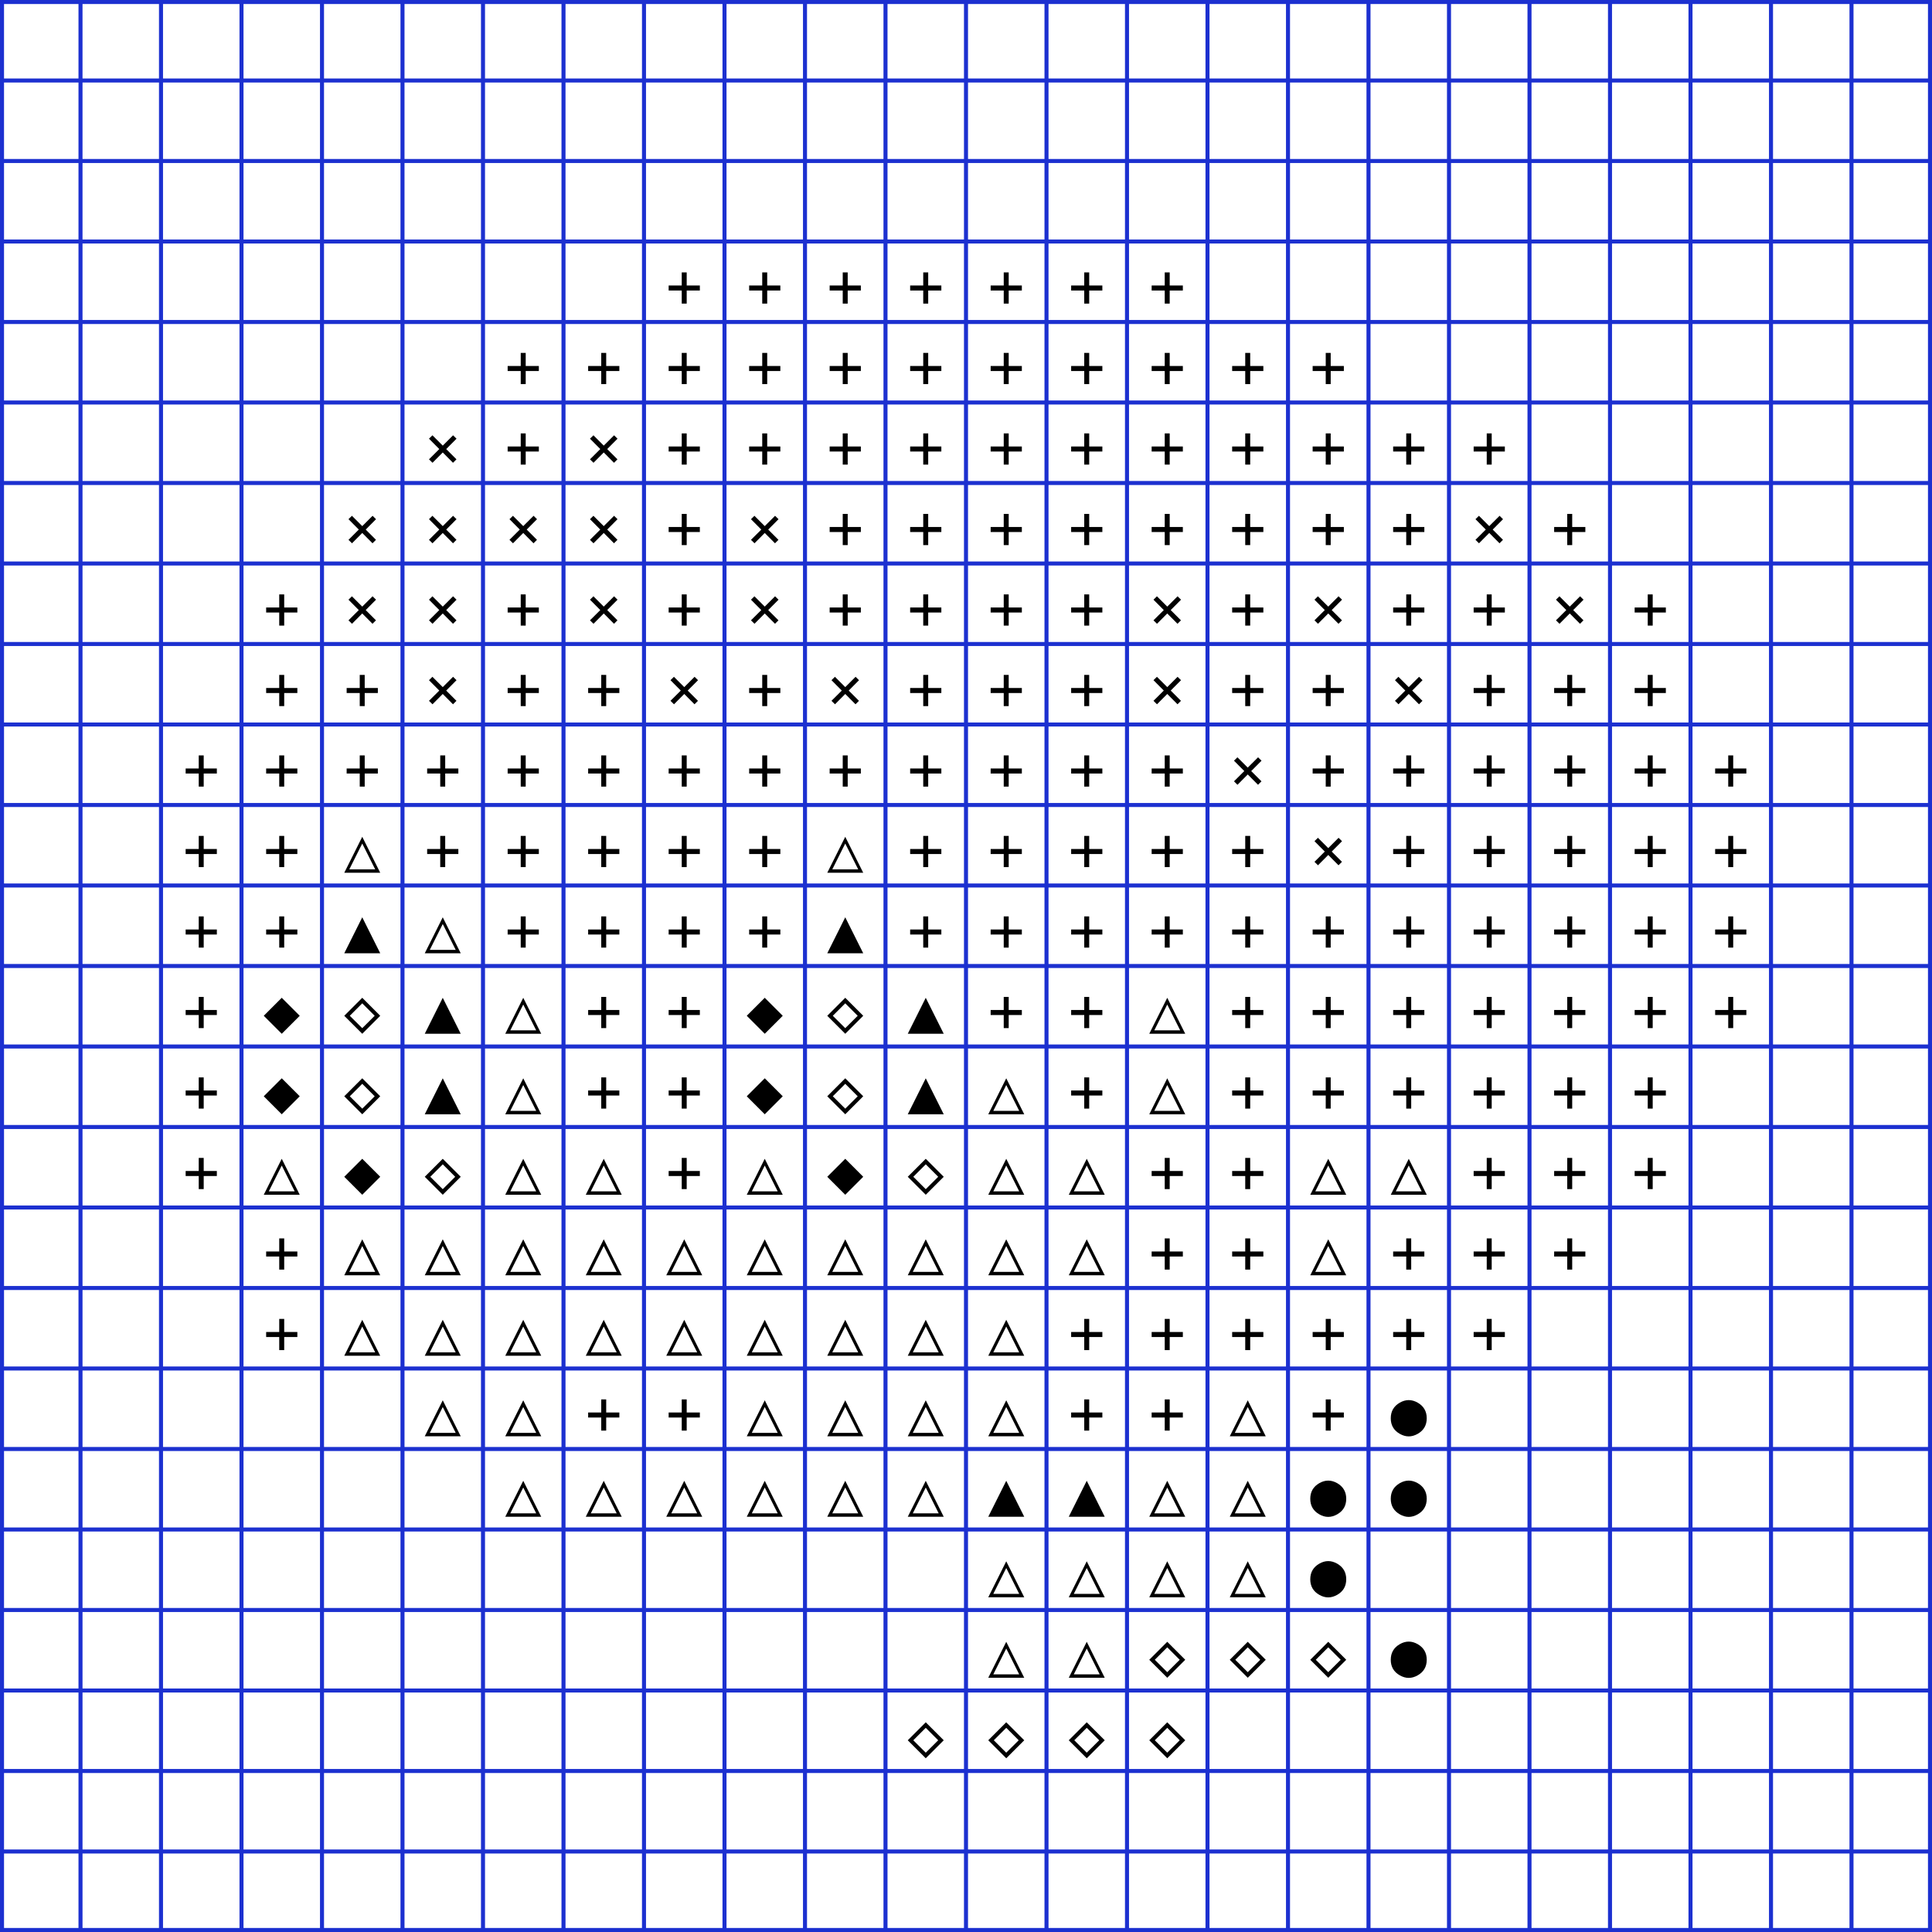
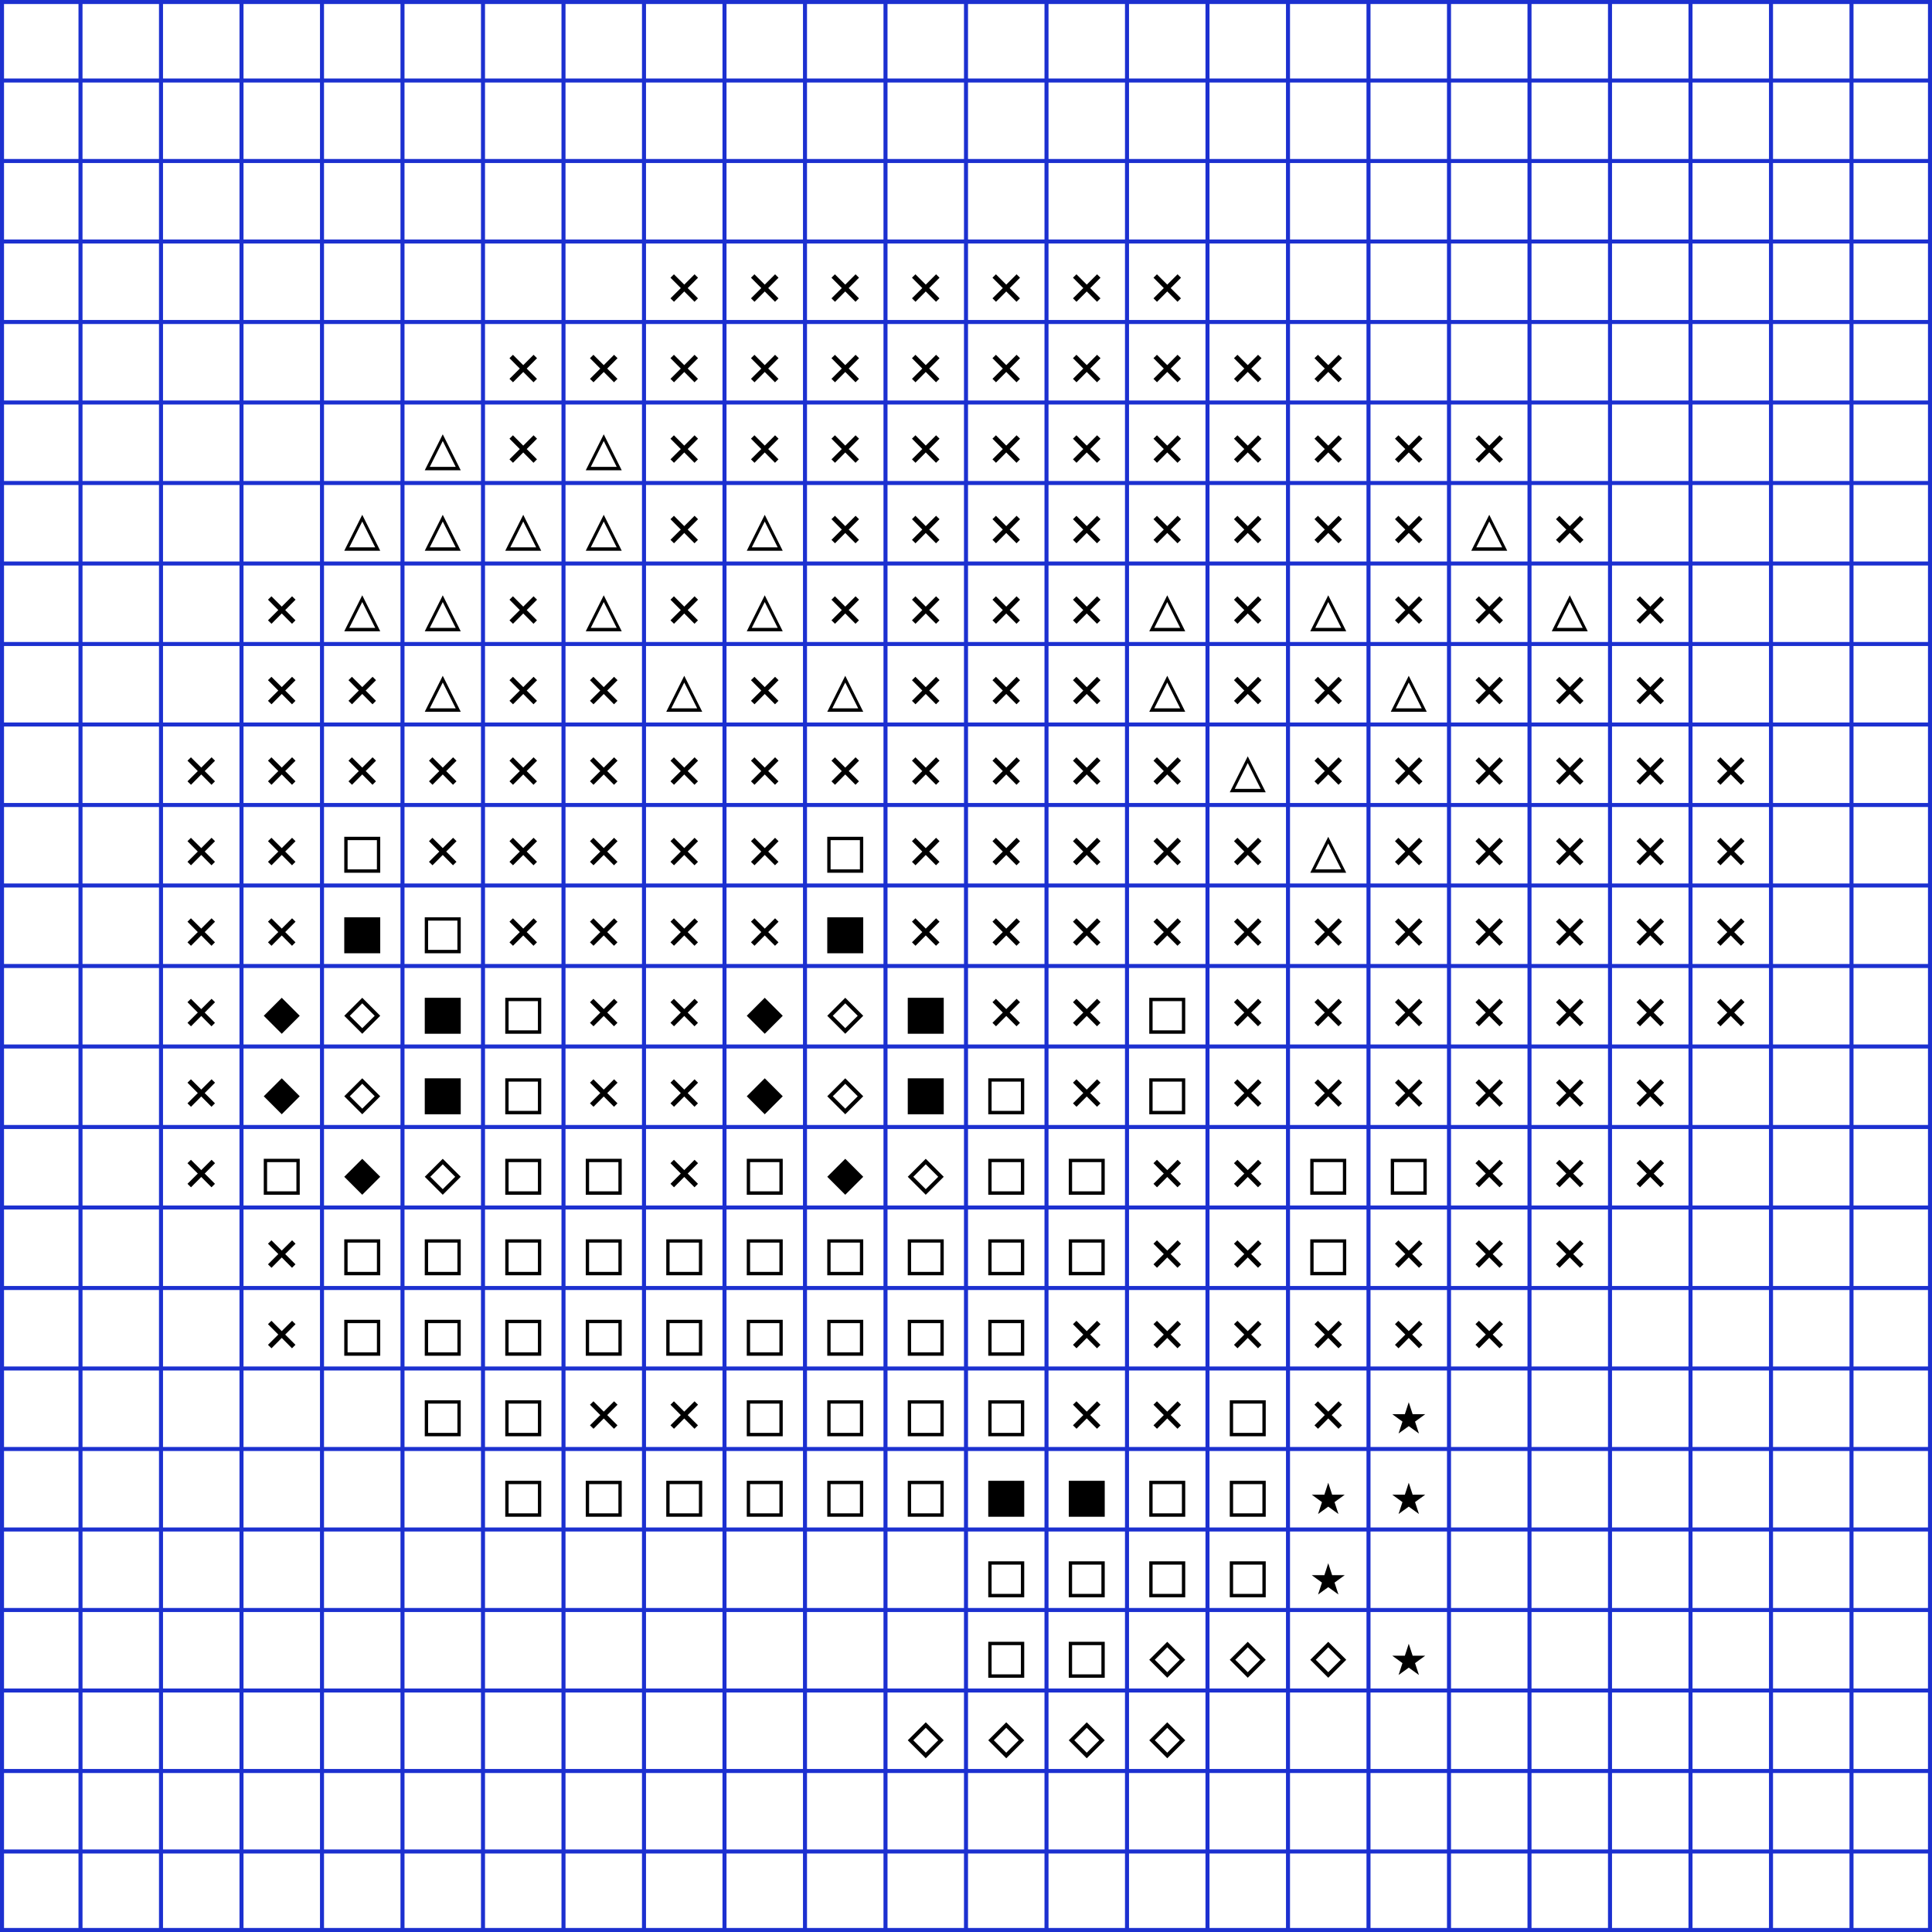
<svg xmlns="http://www.w3.org/2000/svg" width="480" height="480">
  <defs>
    <style>
      .symbol { font-family: monospace; font-size: 15px; text-anchor: middle; dominant-baseline: middle; }
    </style>
  </defs>
-   <text x="170" y="72" fill="#000000" class="symbol">+</text>
-   <text x="190" y="72" fill="#000000" class="symbol">+</text>
-   <text x="210" y="72" fill="#000000" class="symbol">+</text>
-   <text x="230" y="72" fill="#000000" class="symbol">+</text>
-   <text x="250" y="72" fill="#000000" class="symbol">+</text>
-   <text x="270" y="72" fill="#000000" class="symbol">+</text>
-   <text x="290" y="72" fill="#000000" class="symbol">+</text>
-   <text x="130" y="92" fill="#000000" class="symbol">+</text>
-   <text x="150" y="92" fill="#000000" class="symbol">+</text>
-   <text x="170" y="92" fill="#000000" class="symbol">+</text>
-   <text x="190" y="92" fill="#000000" class="symbol">+</text>
-   <text x="210" y="92" fill="#000000" class="symbol">+</text>
-   <text x="230" y="92" fill="#000000" class="symbol">+</text>
-   <text x="250" y="92" fill="#000000" class="symbol">+</text>
-   <text x="270" y="92" fill="#000000" class="symbol">+</text>
-   <text x="290" y="92" fill="#000000" class="symbol">+</text>
-   <text x="310" y="92" fill="#000000" class="symbol">+</text>
-   <text x="330" y="92" fill="#000000" class="symbol">+</text>
-   <text x="110" y="112" fill="#000000" class="symbol">×</text>
-   <text x="130" y="112" fill="#000000" class="symbol">+</text>
-   <text x="150" y="112" fill="#000000" class="symbol">×</text>
-   <text x="170" y="112" fill="#000000" class="symbol">+</text>
-   <text x="190" y="112" fill="#000000" class="symbol">+</text>
-   <text x="210" y="112" fill="#000000" class="symbol">+</text>
-   <text x="230" y="112" fill="#000000" class="symbol">+</text>
-   <text x="250" y="112" fill="#000000" class="symbol">+</text>
-   <text x="270" y="112" fill="#000000" class="symbol">+</text>
-   <text x="290" y="112" fill="#000000" class="symbol">+</text>
-   <text x="310" y="112" fill="#000000" class="symbol">+</text>
-   <text x="330" y="112" fill="#000000" class="symbol">+</text>
-   <text x="350" y="112" fill="#000000" class="symbol">+</text>
-   <text x="370" y="112" fill="#000000" class="symbol">+</text>
-   <text x="90" y="132" fill="#000000" class="symbol">×</text>
-   <text x="110" y="132" fill="#000000" class="symbol">×</text>
-   <text x="130" y="132" fill="#000000" class="symbol">×</text>
-   <text x="150" y="132" fill="#000000" class="symbol">×</text>
-   <text x="170" y="132" fill="#000000" class="symbol">+</text>
-   <text x="190" y="132" fill="#000000" class="symbol">×</text>
-   <text x="210" y="132" fill="#000000" class="symbol">+</text>
-   <text x="230" y="132" fill="#000000" class="symbol">+</text>
-   <text x="250" y="132" fill="#000000" class="symbol">+</text>
-   <text x="270" y="132" fill="#000000" class="symbol">+</text>
-   <text x="290" y="132" fill="#000000" class="symbol">+</text>
-   <text x="310" y="132" fill="#000000" class="symbol">+</text>
-   <text x="330" y="132" fill="#000000" class="symbol">+</text>
-   <text x="350" y="132" fill="#000000" class="symbol">+</text>
-   <text x="370" y="132" fill="#000000" class="symbol">×</text>
-   <text x="390" y="132" fill="#000000" class="symbol">+</text>
-   <text x="70" y="152" fill="#000000" class="symbol">+</text>
-   <text x="90" y="152" fill="#000000" class="symbol">×</text>
-   <text x="110" y="152" fill="#000000" class="symbol">×</text>
-   <text x="130" y="152" fill="#000000" class="symbol">+</text>
-   <text x="150" y="152" fill="#000000" class="symbol">×</text>
-   <text x="170" y="152" fill="#000000" class="symbol">+</text>
-   <text x="190" y="152" fill="#000000" class="symbol">×</text>
-   <text x="210" y="152" fill="#000000" class="symbol">+</text>
-   <text x="230" y="152" fill="#000000" class="symbol">+</text>
-   <text x="250" y="152" fill="#000000" class="symbol">+</text>
-   <text x="270" y="152" fill="#000000" class="symbol">+</text>
-   <text x="290" y="152" fill="#000000" class="symbol">×</text>
-   <text x="310" y="152" fill="#000000" class="symbol">+</text>
-   <text x="330" y="152" fill="#000000" class="symbol">×</text>
-   <text x="350" y="152" fill="#000000" class="symbol">+</text>
-   <text x="370" y="152" fill="#000000" class="symbol">+</text>
-   <text x="390" y="152" fill="#000000" class="symbol">×</text>
-   <text x="410" y="152" fill="#000000" class="symbol">+</text>
-   <text x="70" y="172" fill="#000000" class="symbol">+</text>
-   <text x="90" y="172" fill="#000000" class="symbol">+</text>
-   <text x="110" y="172" fill="#000000" class="symbol">×</text>
-   <text x="130" y="172" fill="#000000" class="symbol">+</text>
-   <text x="150" y="172" fill="#000000" class="symbol">+</text>
-   <text x="170" y="172" fill="#000000" class="symbol">×</text>
-   <text x="190" y="172" fill="#000000" class="symbol">+</text>
-   <text x="210" y="172" fill="#000000" class="symbol">×</text>
-   <text x="230" y="172" fill="#000000" class="symbol">+</text>
-   <text x="250" y="172" fill="#000000" class="symbol">+</text>
-   <text x="270" y="172" fill="#000000" class="symbol">+</text>
-   <text x="290" y="172" fill="#000000" class="symbol">×</text>
-   <text x="310" y="172" fill="#000000" class="symbol">+</text>
-   <text x="330" y="172" fill="#000000" class="symbol">+</text>
-   <text x="350" y="172" fill="#000000" class="symbol">×</text>
-   <text x="370" y="172" fill="#000000" class="symbol">+</text>
-   <text x="390" y="172" fill="#000000" class="symbol">+</text>
-   <text x="410" y="172" fill="#000000" class="symbol">+</text>
-   <text x="50" y="192" fill="#000000" class="symbol">+</text>
-   <text x="70" y="192" fill="#000000" class="symbol">+</text>
-   <text x="90" y="192" fill="#000000" class="symbol">+</text>
-   <text x="110" y="192" fill="#000000" class="symbol">+</text>
-   <text x="130" y="192" fill="#000000" class="symbol">+</text>
-   <text x="150" y="192" fill="#000000" class="symbol">+</text>
-   <text x="170" y="192" fill="#000000" class="symbol">+</text>
-   <text x="190" y="192" fill="#000000" class="symbol">+</text>
-   <text x="210" y="192" fill="#000000" class="symbol">+</text>
-   <text x="230" y="192" fill="#000000" class="symbol">+</text>
-   <text x="250" y="192" fill="#000000" class="symbol">+</text>
-   <text x="270" y="192" fill="#000000" class="symbol">+</text>
-   <text x="290" y="192" fill="#000000" class="symbol">+</text>
-   <text x="310" y="192" fill="#000000" class="symbol">×</text>
-   <text x="330" y="192" fill="#000000" class="symbol">+</text>
-   <text x="350" y="192" fill="#000000" class="symbol">+</text>
-   <text x="370" y="192" fill="#000000" class="symbol">+</text>
-   <text x="390" y="192" fill="#000000" class="symbol">+</text>
-   <text x="410" y="192" fill="#000000" class="symbol">+</text>
-   <text x="430" y="192" fill="#000000" class="symbol">+</text>
-   <text x="50" y="212" fill="#000000" class="symbol">+</text>
-   <text x="70" y="212" fill="#000000" class="symbol">+</text>
-   <text x="90" y="212" fill="#000000" class="symbol">△</text>
-   <text x="110" y="212" fill="#000000" class="symbol">+</text>
-   <text x="130" y="212" fill="#000000" class="symbol">+</text>
-   <text x="150" y="212" fill="#000000" class="symbol">+</text>
-   <text x="170" y="212" fill="#000000" class="symbol">+</text>
-   <text x="190" y="212" fill="#000000" class="symbol">+</text>
-   <text x="210" y="212" fill="#000000" class="symbol">△</text>
-   <text x="230" y="212" fill="#000000" class="symbol">+</text>
-   <text x="250" y="212" fill="#000000" class="symbol">+</text>
-   <text x="270" y="212" fill="#000000" class="symbol">+</text>
-   <text x="290" y="212" fill="#000000" class="symbol">+</text>
-   <text x="310" y="212" fill="#000000" class="symbol">+</text>
-   <text x="330" y="212" fill="#000000" class="symbol">×</text>
-   <text x="350" y="212" fill="#000000" class="symbol">+</text>
-   <text x="370" y="212" fill="#000000" class="symbol">+</text>
-   <text x="390" y="212" fill="#000000" class="symbol">+</text>
-   <text x="410" y="212" fill="#000000" class="symbol">+</text>
-   <text x="430" y="212" fill="#000000" class="symbol">+</text>
-   <text x="50" y="232" fill="#000000" class="symbol">+</text>
-   <text x="70" y="232" fill="#000000" class="symbol">+</text>
-   <text x="90" y="232" fill="#000000" class="symbol">▲</text>
-   <text x="110" y="232" fill="#000000" class="symbol">△</text>
-   <text x="130" y="232" fill="#000000" class="symbol">+</text>
-   <text x="150" y="232" fill="#000000" class="symbol">+</text>
-   <text x="170" y="232" fill="#000000" class="symbol">+</text>
-   <text x="190" y="232" fill="#000000" class="symbol">+</text>
-   <text x="210" y="232" fill="#000000" class="symbol">▲</text>
-   <text x="230" y="232" fill="#000000" class="symbol">+</text>
-   <text x="250" y="232" fill="#000000" class="symbol">+</text>
-   <text x="270" y="232" fill="#000000" class="symbol">+</text>
-   <text x="290" y="232" fill="#000000" class="symbol">+</text>
-   <text x="310" y="232" fill="#000000" class="symbol">+</text>
-   <text x="330" y="232" fill="#000000" class="symbol">+</text>
-   <text x="350" y="232" fill="#000000" class="symbol">+</text>
-   <text x="370" y="232" fill="#000000" class="symbol">+</text>
-   <text x="390" y="232" fill="#000000" class="symbol">+</text>
-   <text x="410" y="232" fill="#000000" class="symbol">+</text>
-   <text x="430" y="232" fill="#000000" class="symbol">+</text>
-   <text x="50" y="252" fill="#000000" class="symbol">+</text>
+   <text x="170" y="72" fill="#000000" class="symbol">×</text>
+   <text x="190" y="72" fill="#000000" class="symbol">×</text>
+   <text x="210" y="72" fill="#000000" class="symbol">×</text>
+   <text x="230" y="72" fill="#000000" class="symbol">×</text>
+   <text x="250" y="72" fill="#000000" class="symbol">×</text>
+   <text x="270" y="72" fill="#000000" class="symbol">×</text>
+   <text x="290" y="72" fill="#000000" class="symbol">×</text>
+   <text x="130" y="92" fill="#000000" class="symbol">×</text>
+   <text x="150" y="92" fill="#000000" class="symbol">×</text>
+   <text x="170" y="92" fill="#000000" class="symbol">×</text>
+   <text x="190" y="92" fill="#000000" class="symbol">×</text>
+   <text x="210" y="92" fill="#000000" class="symbol">×</text>
+   <text x="230" y="92" fill="#000000" class="symbol">×</text>
+   <text x="250" y="92" fill="#000000" class="symbol">×</text>
+   <text x="270" y="92" fill="#000000" class="symbol">×</text>
+   <text x="290" y="92" fill="#000000" class="symbol">×</text>
+   <text x="310" y="92" fill="#000000" class="symbol">×</text>
+   <text x="330" y="92" fill="#000000" class="symbol">×</text>
+   <text x="110" y="112" fill="#000000" class="symbol">△</text>
+   <text x="130" y="112" fill="#000000" class="symbol">×</text>
+   <text x="150" y="112" fill="#000000" class="symbol">△</text>
+   <text x="170" y="112" fill="#000000" class="symbol">×</text>
+   <text x="190" y="112" fill="#000000" class="symbol">×</text>
+   <text x="210" y="112" fill="#000000" class="symbol">×</text>
+   <text x="230" y="112" fill="#000000" class="symbol">×</text>
+   <text x="250" y="112" fill="#000000" class="symbol">×</text>
+   <text x="270" y="112" fill="#000000" class="symbol">×</text>
+   <text x="290" y="112" fill="#000000" class="symbol">×</text>
+   <text x="310" y="112" fill="#000000" class="symbol">×</text>
+   <text x="330" y="112" fill="#000000" class="symbol">×</text>
+   <text x="350" y="112" fill="#000000" class="symbol">×</text>
+   <text x="370" y="112" fill="#000000" class="symbol">×</text>
+   <text x="90" y="132" fill="#000000" class="symbol">△</text>
+   <text x="110" y="132" fill="#000000" class="symbol">△</text>
+   <text x="130" y="132" fill="#000000" class="symbol">△</text>
+   <text x="150" y="132" fill="#000000" class="symbol">△</text>
+   <text x="170" y="132" fill="#000000" class="symbol">×</text>
+   <text x="190" y="132" fill="#000000" class="symbol">△</text>
+   <text x="210" y="132" fill="#000000" class="symbol">×</text>
+   <text x="230" y="132" fill="#000000" class="symbol">×</text>
+   <text x="250" y="132" fill="#000000" class="symbol">×</text>
+   <text x="270" y="132" fill="#000000" class="symbol">×</text>
+   <text x="290" y="132" fill="#000000" class="symbol">×</text>
+   <text x="310" y="132" fill="#000000" class="symbol">×</text>
+   <text x="330" y="132" fill="#000000" class="symbol">×</text>
+   <text x="350" y="132" fill="#000000" class="symbol">×</text>
+   <text x="370" y="132" fill="#000000" class="symbol">△</text>
+   <text x="390" y="132" fill="#000000" class="symbol">×</text>
+   <text x="70" y="152" fill="#000000" class="symbol">×</text>
+   <text x="90" y="152" fill="#000000" class="symbol">△</text>
+   <text x="110" y="152" fill="#000000" class="symbol">△</text>
+   <text x="130" y="152" fill="#000000" class="symbol">×</text>
+   <text x="150" y="152" fill="#000000" class="symbol">△</text>
+   <text x="170" y="152" fill="#000000" class="symbol">×</text>
+   <text x="190" y="152" fill="#000000" class="symbol">△</text>
+   <text x="210" y="152" fill="#000000" class="symbol">×</text>
+   <text x="230" y="152" fill="#000000" class="symbol">×</text>
+   <text x="250" y="152" fill="#000000" class="symbol">×</text>
+   <text x="270" y="152" fill="#000000" class="symbol">×</text>
+   <text x="290" y="152" fill="#000000" class="symbol">△</text>
+   <text x="310" y="152" fill="#000000" class="symbol">×</text>
+   <text x="330" y="152" fill="#000000" class="symbol">△</text>
+   <text x="350" y="152" fill="#000000" class="symbol">×</text>
+   <text x="370" y="152" fill="#000000" class="symbol">×</text>
+   <text x="390" y="152" fill="#000000" class="symbol">△</text>
+   <text x="410" y="152" fill="#000000" class="symbol">×</text>
+   <text x="70" y="172" fill="#000000" class="symbol">×</text>
+   <text x="90" y="172" fill="#000000" class="symbol">×</text>
+   <text x="110" y="172" fill="#000000" class="symbol">△</text>
+   <text x="130" y="172" fill="#000000" class="symbol">×</text>
+   <text x="150" y="172" fill="#000000" class="symbol">×</text>
+   <text x="170" y="172" fill="#000000" class="symbol">△</text>
+   <text x="190" y="172" fill="#000000" class="symbol">×</text>
+   <text x="210" y="172" fill="#000000" class="symbol">△</text>
+   <text x="230" y="172" fill="#000000" class="symbol">×</text>
+   <text x="250" y="172" fill="#000000" class="symbol">×</text>
+   <text x="270" y="172" fill="#000000" class="symbol">×</text>
+   <text x="290" y="172" fill="#000000" class="symbol">△</text>
+   <text x="310" y="172" fill="#000000" class="symbol">×</text>
+   <text x="330" y="172" fill="#000000" class="symbol">×</text>
+   <text x="350" y="172" fill="#000000" class="symbol">△</text>
+   <text x="370" y="172" fill="#000000" class="symbol">×</text>
+   <text x="390" y="172" fill="#000000" class="symbol">×</text>
+   <text x="410" y="172" fill="#000000" class="symbol">×</text>
+   <text x="50" y="192" fill="#000000" class="symbol">×</text>
+   <text x="70" y="192" fill="#000000" class="symbol">×</text>
+   <text x="90" y="192" fill="#000000" class="symbol">×</text>
+   <text x="110" y="192" fill="#000000" class="symbol">×</text>
+   <text x="130" y="192" fill="#000000" class="symbol">×</text>
+   <text x="150" y="192" fill="#000000" class="symbol">×</text>
+   <text x="170" y="192" fill="#000000" class="symbol">×</text>
+   <text x="190" y="192" fill="#000000" class="symbol">×</text>
+   <text x="210" y="192" fill="#000000" class="symbol">×</text>
+   <text x="230" y="192" fill="#000000" class="symbol">×</text>
+   <text x="250" y="192" fill="#000000" class="symbol">×</text>
+   <text x="270" y="192" fill="#000000" class="symbol">×</text>
+   <text x="290" y="192" fill="#000000" class="symbol">×</text>
+   <text x="310" y="192" fill="#000000" class="symbol">△</text>
+   <text x="330" y="192" fill="#000000" class="symbol">×</text>
+   <text x="350" y="192" fill="#000000" class="symbol">×</text>
+   <text x="370" y="192" fill="#000000" class="symbol">×</text>
+   <text x="390" y="192" fill="#000000" class="symbol">×</text>
+   <text x="410" y="192" fill="#000000" class="symbol">×</text>
+   <text x="430" y="192" fill="#000000" class="symbol">×</text>
+   <text x="50" y="212" fill="#000000" class="symbol">×</text>
+   <text x="70" y="212" fill="#000000" class="symbol">×</text>
+   <text x="90" y="212" fill="#000000" class="symbol">□</text>
+   <text x="110" y="212" fill="#000000" class="symbol">×</text>
+   <text x="130" y="212" fill="#000000" class="symbol">×</text>
+   <text x="150" y="212" fill="#000000" class="symbol">×</text>
+   <text x="170" y="212" fill="#000000" class="symbol">×</text>
+   <text x="190" y="212" fill="#000000" class="symbol">×</text>
+   <text x="210" y="212" fill="#000000" class="symbol">□</text>
+   <text x="230" y="212" fill="#000000" class="symbol">×</text>
+   <text x="250" y="212" fill="#000000" class="symbol">×</text>
+   <text x="270" y="212" fill="#000000" class="symbol">×</text>
+   <text x="290" y="212" fill="#000000" class="symbol">×</text>
+   <text x="310" y="212" fill="#000000" class="symbol">×</text>
+   <text x="330" y="212" fill="#000000" class="symbol">△</text>
+   <text x="350" y="212" fill="#000000" class="symbol">×</text>
+   <text x="370" y="212" fill="#000000" class="symbol">×</text>
+   <text x="390" y="212" fill="#000000" class="symbol">×</text>
+   <text x="410" y="212" fill="#000000" class="symbol">×</text>
+   <text x="430" y="212" fill="#000000" class="symbol">×</text>
+   <text x="50" y="232" fill="#000000" class="symbol">×</text>
+   <text x="70" y="232" fill="#000000" class="symbol">×</text>
+   <text x="90" y="232" fill="#000000" class="symbol">■</text>
+   <text x="110" y="232" fill="#000000" class="symbol">□</text>
+   <text x="130" y="232" fill="#000000" class="symbol">×</text>
+   <text x="150" y="232" fill="#000000" class="symbol">×</text>
+   <text x="170" y="232" fill="#000000" class="symbol">×</text>
+   <text x="190" y="232" fill="#000000" class="symbol">×</text>
+   <text x="210" y="232" fill="#000000" class="symbol">■</text>
+   <text x="230" y="232" fill="#000000" class="symbol">×</text>
+   <text x="250" y="232" fill="#000000" class="symbol">×</text>
+   <text x="270" y="232" fill="#000000" class="symbol">×</text>
+   <text x="290" y="232" fill="#000000" class="symbol">×</text>
+   <text x="310" y="232" fill="#000000" class="symbol">×</text>
+   <text x="330" y="232" fill="#000000" class="symbol">×</text>
+   <text x="350" y="232" fill="#000000" class="symbol">×</text>
+   <text x="370" y="232" fill="#000000" class="symbol">×</text>
+   <text x="390" y="232" fill="#000000" class="symbol">×</text>
+   <text x="410" y="232" fill="#000000" class="symbol">×</text>
+   <text x="430" y="232" fill="#000000" class="symbol">×</text>
+   <text x="50" y="252" fill="#000000" class="symbol">×</text>
  <text x="70" y="252" fill="#000000" class="symbol">◆</text>
  <text x="90" y="252" fill="#000000" class="symbol">◇</text>
-   <text x="110" y="252" fill="#000000" class="symbol">▲</text>
-   <text x="130" y="252" fill="#000000" class="symbol">△</text>
-   <text x="150" y="252" fill="#000000" class="symbol">+</text>
-   <text x="170" y="252" fill="#000000" class="symbol">+</text>
+   <text x="110" y="252" fill="#000000" class="symbol">■</text>
+   <text x="130" y="252" fill="#000000" class="symbol">□</text>
+   <text x="150" y="252" fill="#000000" class="symbol">×</text>
+   <text x="170" y="252" fill="#000000" class="symbol">×</text>
  <text x="190" y="252" fill="#000000" class="symbol">◆</text>
  <text x="210" y="252" fill="#000000" class="symbol">◇</text>
-   <text x="230" y="252" fill="#000000" class="symbol">▲</text>
-   <text x="250" y="252" fill="#000000" class="symbol">+</text>
-   <text x="270" y="252" fill="#000000" class="symbol">+</text>
-   <text x="290" y="252" fill="#000000" class="symbol">△</text>
-   <text x="310" y="252" fill="#000000" class="symbol">+</text>
-   <text x="330" y="252" fill="#000000" class="symbol">+</text>
-   <text x="350" y="252" fill="#000000" class="symbol">+</text>
-   <text x="370" y="252" fill="#000000" class="symbol">+</text>
-   <text x="390" y="252" fill="#000000" class="symbol">+</text>
-   <text x="410" y="252" fill="#000000" class="symbol">+</text>
-   <text x="430" y="252" fill="#000000" class="symbol">+</text>
-   <text x="50" y="272" fill="#000000" class="symbol">+</text>
+   <text x="230" y="252" fill="#000000" class="symbol">■</text>
+   <text x="250" y="252" fill="#000000" class="symbol">×</text>
+   <text x="270" y="252" fill="#000000" class="symbol">×</text>
+   <text x="290" y="252" fill="#000000" class="symbol">□</text>
+   <text x="310" y="252" fill="#000000" class="symbol">×</text>
+   <text x="330" y="252" fill="#000000" class="symbol">×</text>
+   <text x="350" y="252" fill="#000000" class="symbol">×</text>
+   <text x="370" y="252" fill="#000000" class="symbol">×</text>
+   <text x="390" y="252" fill="#000000" class="symbol">×</text>
+   <text x="410" y="252" fill="#000000" class="symbol">×</text>
+   <text x="430" y="252" fill="#000000" class="symbol">×</text>
+   <text x="50" y="272" fill="#000000" class="symbol">×</text>
  <text x="70" y="272" fill="#000000" class="symbol">◆</text>
  <text x="90" y="272" fill="#000000" class="symbol">◇</text>
-   <text x="110" y="272" fill="#000000" class="symbol">▲</text>
-   <text x="130" y="272" fill="#000000" class="symbol">△</text>
-   <text x="150" y="272" fill="#000000" class="symbol">+</text>
-   <text x="170" y="272" fill="#000000" class="symbol">+</text>
+   <text x="110" y="272" fill="#000000" class="symbol">■</text>
+   <text x="130" y="272" fill="#000000" class="symbol">□</text>
+   <text x="150" y="272" fill="#000000" class="symbol">×</text>
+   <text x="170" y="272" fill="#000000" class="symbol">×</text>
  <text x="190" y="272" fill="#000000" class="symbol">◆</text>
  <text x="210" y="272" fill="#000000" class="symbol">◇</text>
-   <text x="230" y="272" fill="#000000" class="symbol">▲</text>
-   <text x="250" y="272" fill="#000000" class="symbol">△</text>
-   <text x="270" y="272" fill="#000000" class="symbol">+</text>
-   <text x="290" y="272" fill="#000000" class="symbol">△</text>
-   <text x="310" y="272" fill="#000000" class="symbol">+</text>
-   <text x="330" y="272" fill="#000000" class="symbol">+</text>
-   <text x="350" y="272" fill="#000000" class="symbol">+</text>
-   <text x="370" y="272" fill="#000000" class="symbol">+</text>
-   <text x="390" y="272" fill="#000000" class="symbol">+</text>
-   <text x="410" y="272" fill="#000000" class="symbol">+</text>
-   <text x="50" y="292" fill="#000000" class="symbol">+</text>
-   <text x="70" y="292" fill="#000000" class="symbol">△</text>
+   <text x="230" y="272" fill="#000000" class="symbol">■</text>
+   <text x="250" y="272" fill="#000000" class="symbol">□</text>
+   <text x="270" y="272" fill="#000000" class="symbol">×</text>
+   <text x="290" y="272" fill="#000000" class="symbol">□</text>
+   <text x="310" y="272" fill="#000000" class="symbol">×</text>
+   <text x="330" y="272" fill="#000000" class="symbol">×</text>
+   <text x="350" y="272" fill="#000000" class="symbol">×</text>
+   <text x="370" y="272" fill="#000000" class="symbol">×</text>
+   <text x="390" y="272" fill="#000000" class="symbol">×</text>
+   <text x="410" y="272" fill="#000000" class="symbol">×</text>
+   <text x="50" y="292" fill="#000000" class="symbol">×</text>
+   <text x="70" y="292" fill="#000000" class="symbol">□</text>
  <text x="90" y="292" fill="#000000" class="symbol">◆</text>
  <text x="110" y="292" fill="#000000" class="symbol">◇</text>
-   <text x="130" y="292" fill="#000000" class="symbol">△</text>
-   <text x="150" y="292" fill="#000000" class="symbol">△</text>
-   <text x="170" y="292" fill="#000000" class="symbol">+</text>
-   <text x="190" y="292" fill="#000000" class="symbol">△</text>
+   <text x="130" y="292" fill="#000000" class="symbol">□</text>
+   <text x="150" y="292" fill="#000000" class="symbol">□</text>
+   <text x="170" y="292" fill="#000000" class="symbol">×</text>
+   <text x="190" y="292" fill="#000000" class="symbol">□</text>
  <text x="210" y="292" fill="#000000" class="symbol">◆</text>
  <text x="230" y="292" fill="#000000" class="symbol">◇</text>
-   <text x="250" y="292" fill="#000000" class="symbol">△</text>
-   <text x="270" y="292" fill="#000000" class="symbol">△</text>
-   <text x="290" y="292" fill="#000000" class="symbol">+</text>
-   <text x="310" y="292" fill="#000000" class="symbol">+</text>
-   <text x="330" y="292" fill="#000000" class="symbol">△</text>
-   <text x="350" y="292" fill="#000000" class="symbol">△</text>
-   <text x="370" y="292" fill="#000000" class="symbol">+</text>
-   <text x="390" y="292" fill="#000000" class="symbol">+</text>
-   <text x="410" y="292" fill="#000000" class="symbol">+</text>
-   <text x="70" y="312" fill="#000000" class="symbol">+</text>
-   <text x="90" y="312" fill="#000000" class="symbol">△</text>
-   <text x="110" y="312" fill="#000000" class="symbol">△</text>
-   <text x="130" y="312" fill="#000000" class="symbol">△</text>
-   <text x="150" y="312" fill="#000000" class="symbol">△</text>
-   <text x="170" y="312" fill="#000000" class="symbol">△</text>
-   <text x="190" y="312" fill="#000000" class="symbol">△</text>
-   <text x="210" y="312" fill="#000000" class="symbol">△</text>
-   <text x="230" y="312" fill="#000000" class="symbol">△</text>
-   <text x="250" y="312" fill="#000000" class="symbol">△</text>
-   <text x="270" y="312" fill="#000000" class="symbol">△</text>
-   <text x="290" y="312" fill="#000000" class="symbol">+</text>
-   <text x="310" y="312" fill="#000000" class="symbol">+</text>
-   <text x="330" y="312" fill="#000000" class="symbol">△</text>
-   <text x="350" y="312" fill="#000000" class="symbol">+</text>
-   <text x="370" y="312" fill="#000000" class="symbol">+</text>
-   <text x="390" y="312" fill="#000000" class="symbol">+</text>
-   <text x="70" y="332" fill="#000000" class="symbol">+</text>
-   <text x="90" y="332" fill="#000000" class="symbol">△</text>
-   <text x="110" y="332" fill="#000000" class="symbol">△</text>
-   <text x="130" y="332" fill="#000000" class="symbol">△</text>
-   <text x="150" y="332" fill="#000000" class="symbol">△</text>
-   <text x="170" y="332" fill="#000000" class="symbol">△</text>
-   <text x="190" y="332" fill="#000000" class="symbol">△</text>
-   <text x="210" y="332" fill="#000000" class="symbol">△</text>
-   <text x="230" y="332" fill="#000000" class="symbol">△</text>
-   <text x="250" y="332" fill="#000000" class="symbol">△</text>
-   <text x="270" y="332" fill="#000000" class="symbol">+</text>
-   <text x="290" y="332" fill="#000000" class="symbol">+</text>
-   <text x="310" y="332" fill="#000000" class="symbol">+</text>
-   <text x="330" y="332" fill="#000000" class="symbol">+</text>
-   <text x="350" y="332" fill="#000000" class="symbol">+</text>
-   <text x="370" y="332" fill="#000000" class="symbol">+</text>
-   <text x="110" y="352" fill="#000000" class="symbol">△</text>
-   <text x="130" y="352" fill="#000000" class="symbol">△</text>
-   <text x="150" y="352" fill="#000000" class="symbol">+</text>
-   <text x="170" y="352" fill="#000000" class="symbol">+</text>
-   <text x="190" y="352" fill="#000000" class="symbol">△</text>
-   <text x="210" y="352" fill="#000000" class="symbol">△</text>
-   <text x="230" y="352" fill="#000000" class="symbol">△</text>
-   <text x="250" y="352" fill="#000000" class="symbol">△</text>
-   <text x="270" y="352" fill="#000000" class="symbol">+</text>
-   <text x="290" y="352" fill="#000000" class="symbol">+</text>
-   <text x="310" y="352" fill="#000000" class="symbol">△</text>
-   <text x="330" y="352" fill="#000000" class="symbol">+</text>
-   <text x="350" y="352" fill="#000000" class="symbol">●</text>
-   <text x="130" y="372" fill="#000000" class="symbol">△</text>
-   <text x="150" y="372" fill="#000000" class="symbol">△</text>
-   <text x="170" y="372" fill="#000000" class="symbol">△</text>
-   <text x="190" y="372" fill="#000000" class="symbol">△</text>
-   <text x="210" y="372" fill="#000000" class="symbol">△</text>
-   <text x="230" y="372" fill="#000000" class="symbol">△</text>
-   <text x="250" y="372" fill="#000000" class="symbol">▲</text>
-   <text x="270" y="372" fill="#000000" class="symbol">▲</text>
-   <text x="290" y="372" fill="#000000" class="symbol">△</text>
-   <text x="310" y="372" fill="#000000" class="symbol">△</text>
-   <text x="330" y="372" fill="#000000" class="symbol">●</text>
-   <text x="350" y="372" fill="#000000" class="symbol">●</text>
-   <text x="250" y="392" fill="#000000" class="symbol">△</text>
-   <text x="270" y="392" fill="#000000" class="symbol">△</text>
-   <text x="290" y="392" fill="#000000" class="symbol">△</text>
-   <text x="310" y="392" fill="#000000" class="symbol">△</text>
-   <text x="330" y="392" fill="#000000" class="symbol">●</text>
-   <text x="250" y="412" fill="#000000" class="symbol">△</text>
-   <text x="270" y="412" fill="#000000" class="symbol">△</text>
+   <text x="250" y="292" fill="#000000" class="symbol">□</text>
+   <text x="270" y="292" fill="#000000" class="symbol">□</text>
+   <text x="290" y="292" fill="#000000" class="symbol">×</text>
+   <text x="310" y="292" fill="#000000" class="symbol">×</text>
+   <text x="330" y="292" fill="#000000" class="symbol">□</text>
+   <text x="350" y="292" fill="#000000" class="symbol">□</text>
+   <text x="370" y="292" fill="#000000" class="symbol">×</text>
+   <text x="390" y="292" fill="#000000" class="symbol">×</text>
+   <text x="410" y="292" fill="#000000" class="symbol">×</text>
+   <text x="70" y="312" fill="#000000" class="symbol">×</text>
+   <text x="90" y="312" fill="#000000" class="symbol">□</text>
+   <text x="110" y="312" fill="#000000" class="symbol">□</text>
+   <text x="130" y="312" fill="#000000" class="symbol">□</text>
+   <text x="150" y="312" fill="#000000" class="symbol">□</text>
+   <text x="170" y="312" fill="#000000" class="symbol">□</text>
+   <text x="190" y="312" fill="#000000" class="symbol">□</text>
+   <text x="210" y="312" fill="#000000" class="symbol">□</text>
+   <text x="230" y="312" fill="#000000" class="symbol">□</text>
+   <text x="250" y="312" fill="#000000" class="symbol">□</text>
+   <text x="270" y="312" fill="#000000" class="symbol">□</text>
+   <text x="290" y="312" fill="#000000" class="symbol">×</text>
+   <text x="310" y="312" fill="#000000" class="symbol">×</text>
+   <text x="330" y="312" fill="#000000" class="symbol">□</text>
+   <text x="350" y="312" fill="#000000" class="symbol">×</text>
+   <text x="370" y="312" fill="#000000" class="symbol">×</text>
+   <text x="390" y="312" fill="#000000" class="symbol">×</text>
+   <text x="70" y="332" fill="#000000" class="symbol">×</text>
+   <text x="90" y="332" fill="#000000" class="symbol">□</text>
+   <text x="110" y="332" fill="#000000" class="symbol">□</text>
+   <text x="130" y="332" fill="#000000" class="symbol">□</text>
+   <text x="150" y="332" fill="#000000" class="symbol">□</text>
+   <text x="170" y="332" fill="#000000" class="symbol">□</text>
+   <text x="190" y="332" fill="#000000" class="symbol">□</text>
+   <text x="210" y="332" fill="#000000" class="symbol">□</text>
+   <text x="230" y="332" fill="#000000" class="symbol">□</text>
+   <text x="250" y="332" fill="#000000" class="symbol">□</text>
+   <text x="270" y="332" fill="#000000" class="symbol">×</text>
+   <text x="290" y="332" fill="#000000" class="symbol">×</text>
+   <text x="310" y="332" fill="#000000" class="symbol">×</text>
+   <text x="330" y="332" fill="#000000" class="symbol">×</text>
+   <text x="350" y="332" fill="#000000" class="symbol">×</text>
+   <text x="370" y="332" fill="#000000" class="symbol">×</text>
+   <text x="110" y="352" fill="#000000" class="symbol">□</text>
+   <text x="130" y="352" fill="#000000" class="symbol">□</text>
+   <text x="150" y="352" fill="#000000" class="symbol">×</text>
+   <text x="170" y="352" fill="#000000" class="symbol">×</text>
+   <text x="190" y="352" fill="#000000" class="symbol">□</text>
+   <text x="210" y="352" fill="#000000" class="symbol">□</text>
+   <text x="230" y="352" fill="#000000" class="symbol">□</text>
+   <text x="250" y="352" fill="#000000" class="symbol">□</text>
+   <text x="270" y="352" fill="#000000" class="symbol">×</text>
+   <text x="290" y="352" fill="#000000" class="symbol">×</text>
+   <text x="310" y="352" fill="#000000" class="symbol">□</text>
+   <text x="330" y="352" fill="#000000" class="symbol">×</text>
+   <text x="350" y="352" fill="#000000" class="symbol">★</text>
+   <text x="130" y="372" fill="#000000" class="symbol">□</text>
+   <text x="150" y="372" fill="#000000" class="symbol">□</text>
+   <text x="170" y="372" fill="#000000" class="symbol">□</text>
+   <text x="190" y="372" fill="#000000" class="symbol">□</text>
+   <text x="210" y="372" fill="#000000" class="symbol">□</text>
+   <text x="230" y="372" fill="#000000" class="symbol">□</text>
+   <text x="250" y="372" fill="#000000" class="symbol">■</text>
+   <text x="270" y="372" fill="#000000" class="symbol">■</text>
+   <text x="290" y="372" fill="#000000" class="symbol">□</text>
+   <text x="310" y="372" fill="#000000" class="symbol">□</text>
+   <text x="330" y="372" fill="#000000" class="symbol">★</text>
+   <text x="350" y="372" fill="#000000" class="symbol">★</text>
+   <text x="250" y="392" fill="#000000" class="symbol">□</text>
+   <text x="270" y="392" fill="#000000" class="symbol">□</text>
+   <text x="290" y="392" fill="#000000" class="symbol">□</text>
+   <text x="310" y="392" fill="#000000" class="symbol">□</text>
+   <text x="330" y="392" fill="#000000" class="symbol">★</text>
+   <text x="250" y="412" fill="#000000" class="symbol">□</text>
+   <text x="270" y="412" fill="#000000" class="symbol">□</text>
  <text x="290" y="412" fill="#000000" class="symbol">◇</text>
  <text x="310" y="412" fill="#000000" class="symbol">◇</text>
  <text x="330" y="412" fill="#000000" class="symbol">◇</text>
-   <text x="350" y="412" fill="#000000" class="symbol">●</text>
+   <text x="350" y="412" fill="#000000" class="symbol">★</text>
  <text x="230" y="432" fill="#000000" class="symbol">◇</text>
  <text x="250" y="432" fill="#000000" class="symbol">◇</text>
  <text x="270" y="432" fill="#000000" class="symbol">◇</text>
  <text x="290" y="432" fill="#000000" class="symbol">◇</text>
  <line x1="0" y1="0" x2="0" y2="480" stroke="#1c30d0" stroke-width="2" />
  <line x1="20" y1="0" x2="20" y2="480" stroke="#1c30d0" stroke-width="1" />
  <line x1="40" y1="0" x2="40" y2="480" stroke="#1c30d0" stroke-width="1" />
  <line x1="60" y1="0" x2="60" y2="480" stroke="#1c30d0" stroke-width="1" />
  <line x1="80" y1="0" x2="80" y2="480" stroke="#1c30d0" stroke-width="1" />
  <line x1="100" y1="0" x2="100" y2="480" stroke="#1c30d0" stroke-width="1" />
  <line x1="120" y1="0" x2="120" y2="480" stroke="#1c30d0" stroke-width="1" />
  <line x1="140" y1="0" x2="140" y2="480" stroke="#1c30d0" stroke-width="1" />
  <line x1="160" y1="0" x2="160" y2="480" stroke="#1c30d0" stroke-width="1" />
  <line x1="180" y1="0" x2="180" y2="480" stroke="#1c30d0" stroke-width="1" />
  <line x1="200" y1="0" x2="200" y2="480" stroke="#1c30d0" stroke-width="1" />
  <line x1="220" y1="0" x2="220" y2="480" stroke="#1c30d0" stroke-width="1" />
  <line x1="240" y1="0" x2="240" y2="480" stroke="#1c30d0" stroke-width="1" />
  <line x1="260" y1="0" x2="260" y2="480" stroke="#1c30d0" stroke-width="1" />
  <line x1="280" y1="0" x2="280" y2="480" stroke="#1c30d0" stroke-width="1" />
  <line x1="300" y1="0" x2="300" y2="480" stroke="#1c30d0" stroke-width="1" />
  <line x1="320" y1="0" x2="320" y2="480" stroke="#1c30d0" stroke-width="1" />
  <line x1="340" y1="0" x2="340" y2="480" stroke="#1c30d0" stroke-width="1" />
  <line x1="360" y1="0" x2="360" y2="480" stroke="#1c30d0" stroke-width="1" />
  <line x1="380" y1="0" x2="380" y2="480" stroke="#1c30d0" stroke-width="1" />
  <line x1="400" y1="0" x2="400" y2="480" stroke="#1c30d0" stroke-width="1" />
  <line x1="420" y1="0" x2="420" y2="480" stroke="#1c30d0" stroke-width="1" />
  <line x1="440" y1="0" x2="440" y2="480" stroke="#1c30d0" stroke-width="1" />
  <line x1="460" y1="0" x2="460" y2="480" stroke="#1c30d0" stroke-width="1" />
  <line x1="480" y1="0" x2="480" y2="480" stroke="#1c30d0" stroke-width="2" />
  <line x1="0" y1="0" x2="480" y2="0" stroke="#1c30d0" stroke-width="2" />
  <line x1="0" y1="20" x2="480" y2="20" stroke="#1c30d0" stroke-width="1" />
  <line x1="0" y1="40" x2="480" y2="40" stroke="#1c30d0" stroke-width="1" />
  <line x1="0" y1="60" x2="480" y2="60" stroke="#1c30d0" stroke-width="1" />
  <line x1="0" y1="80" x2="480" y2="80" stroke="#1c30d0" stroke-width="1" />
  <line x1="0" y1="100" x2="480" y2="100" stroke="#1c30d0" stroke-width="1" />
  <line x1="0" y1="120" x2="480" y2="120" stroke="#1c30d0" stroke-width="1" />
  <line x1="0" y1="140" x2="480" y2="140" stroke="#1c30d0" stroke-width="1" />
  <line x1="0" y1="160" x2="480" y2="160" stroke="#1c30d0" stroke-width="1" />
  <line x1="0" y1="180" x2="480" y2="180" stroke="#1c30d0" stroke-width="1" />
  <line x1="0" y1="200" x2="480" y2="200" stroke="#1c30d0" stroke-width="1" />
  <line x1="0" y1="220" x2="480" y2="220" stroke="#1c30d0" stroke-width="1" />
  <line x1="0" y1="240" x2="480" y2="240" stroke="#1c30d0" stroke-width="1" />
  <line x1="0" y1="260" x2="480" y2="260" stroke="#1c30d0" stroke-width="1" />
  <line x1="0" y1="280" x2="480" y2="280" stroke="#1c30d0" stroke-width="1" />
  <line x1="0" y1="300" x2="480" y2="300" stroke="#1c30d0" stroke-width="1" />
  <line x1="0" y1="320" x2="480" y2="320" stroke="#1c30d0" stroke-width="1" />
  <line x1="0" y1="340" x2="480" y2="340" stroke="#1c30d0" stroke-width="1" />
  <line x1="0" y1="360" x2="480" y2="360" stroke="#1c30d0" stroke-width="1" />
  <line x1="0" y1="380" x2="480" y2="380" stroke="#1c30d0" stroke-width="1" />
  <line x1="0" y1="400" x2="480" y2="400" stroke="#1c30d0" stroke-width="1" />
  <line x1="0" y1="420" x2="480" y2="420" stroke="#1c30d0" stroke-width="1" />
  <line x1="0" y1="440" x2="480" y2="440" stroke="#1c30d0" stroke-width="1" />
  <line x1="0" y1="460" x2="480" y2="460" stroke="#1c30d0" stroke-width="1" />
  <line x1="0" y1="480" x2="480" y2="480" stroke="#1c30d0" stroke-width="2" />
</svg>
